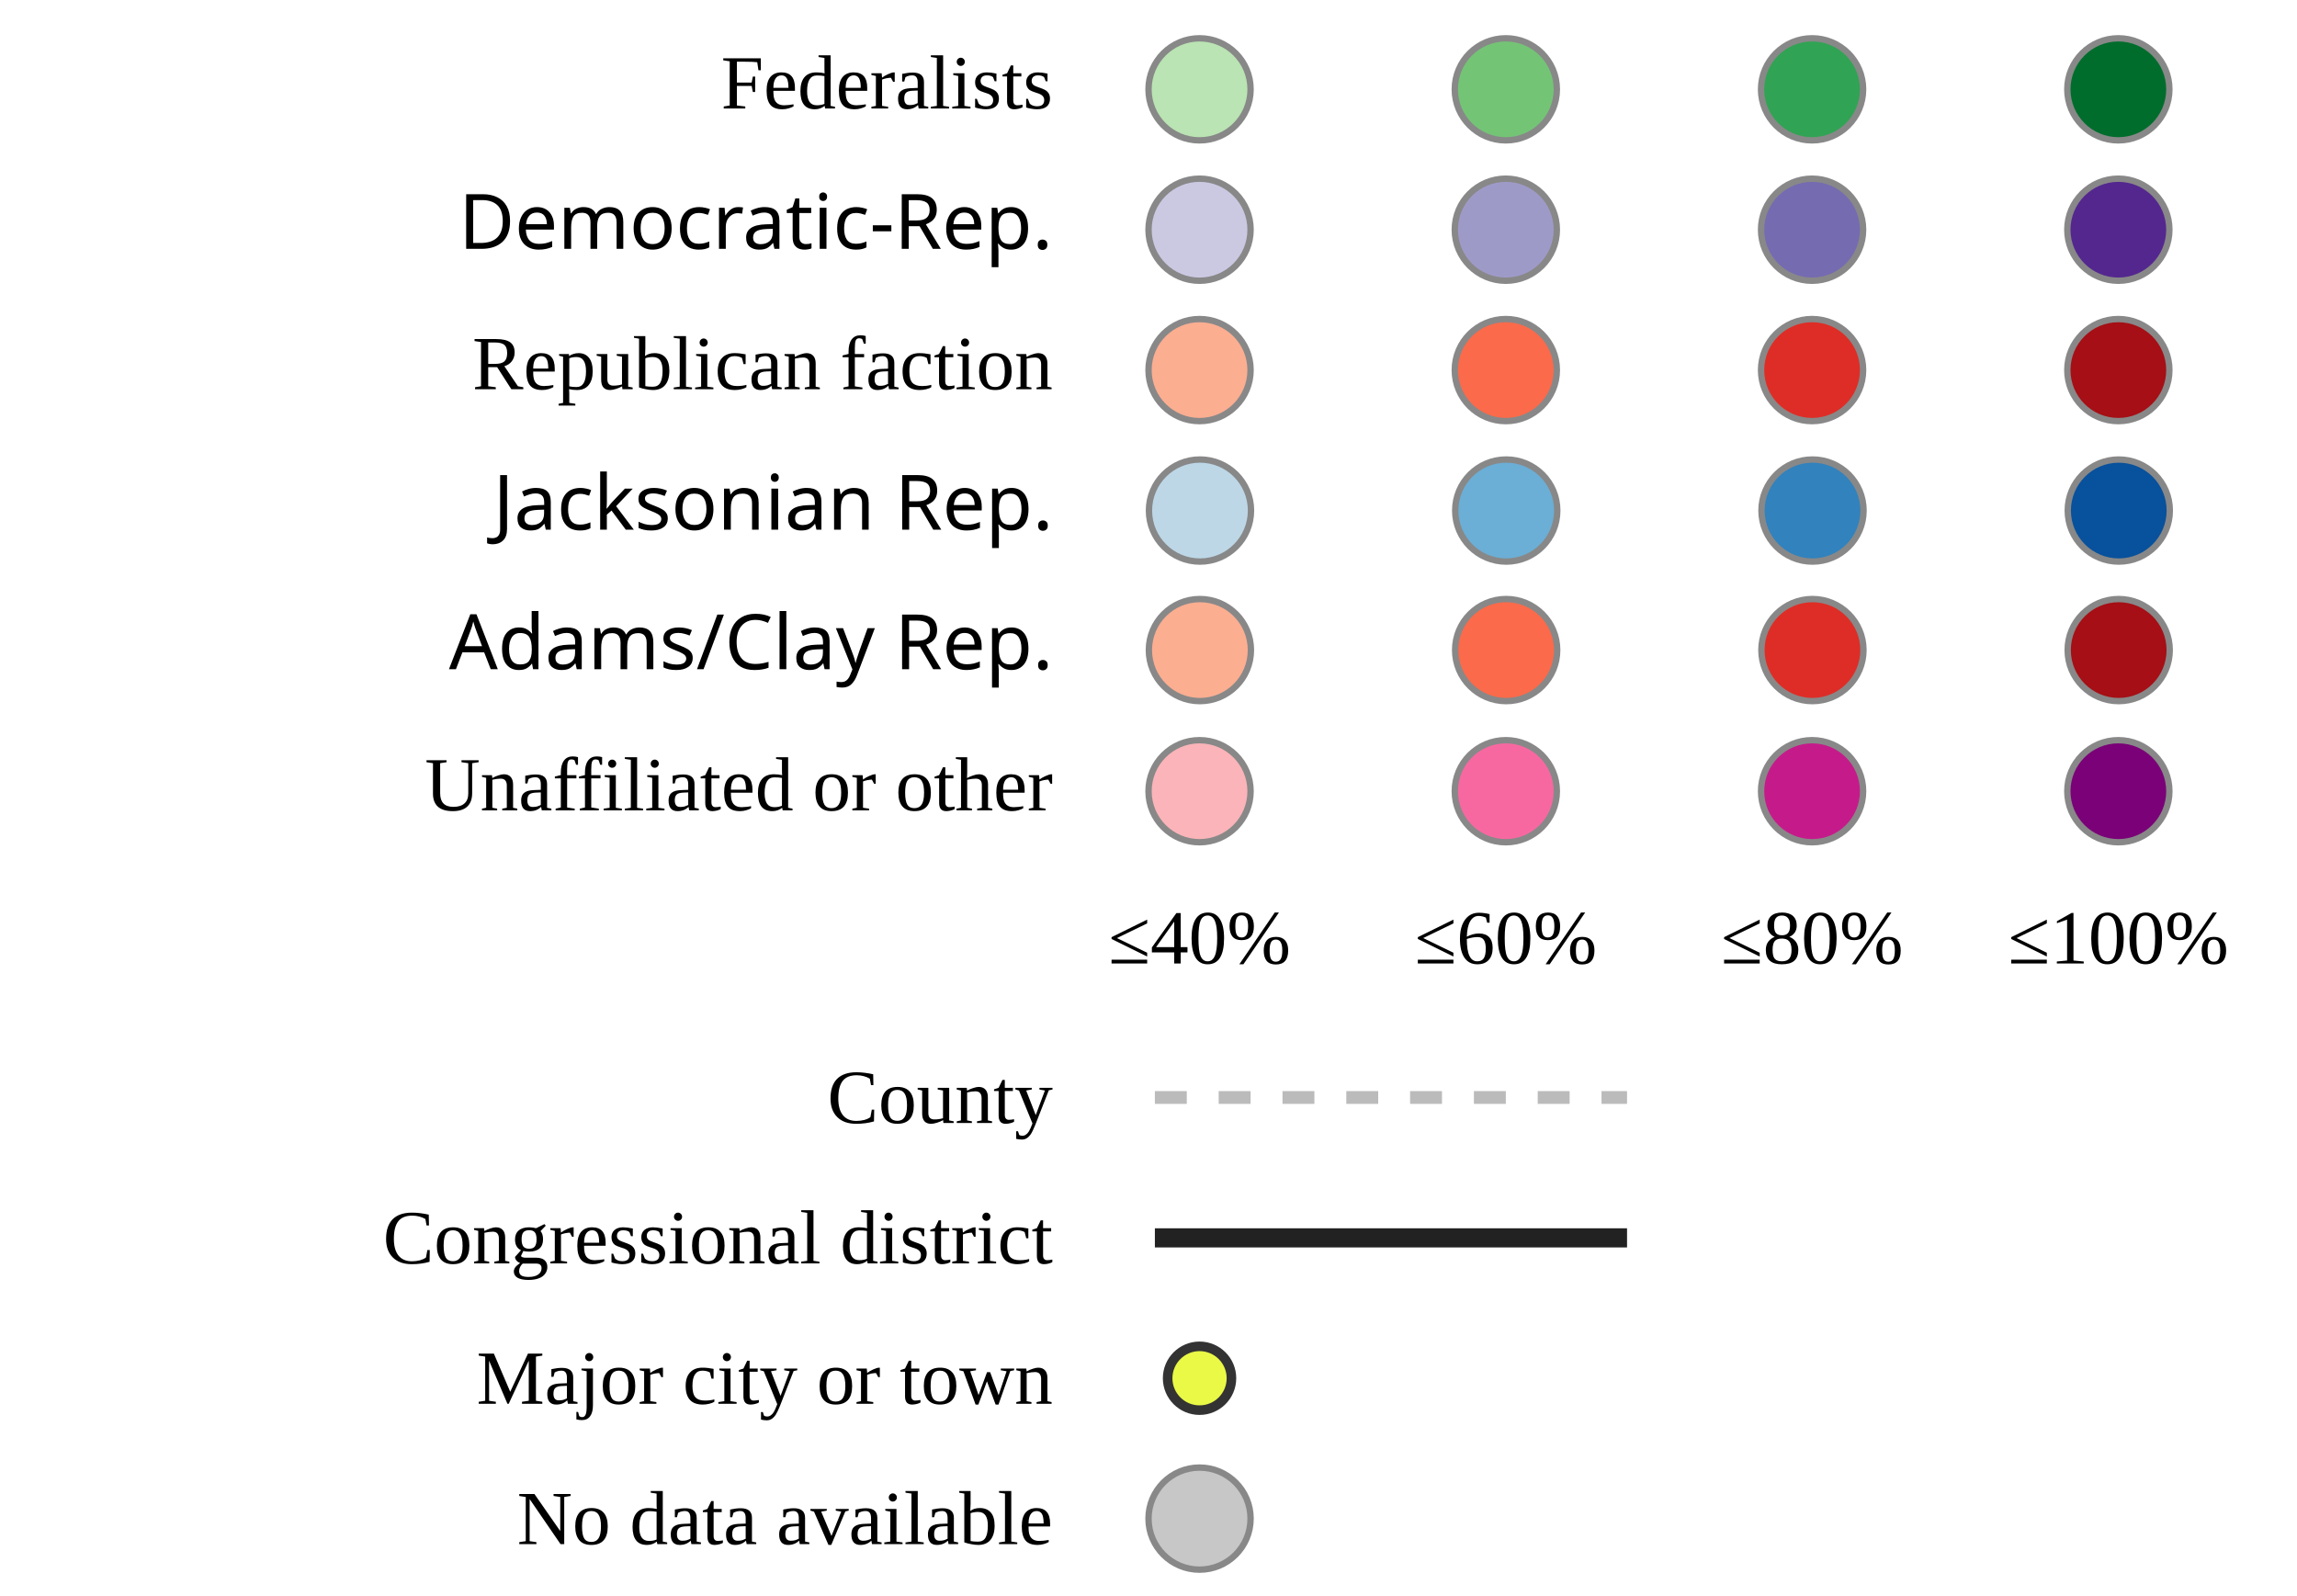
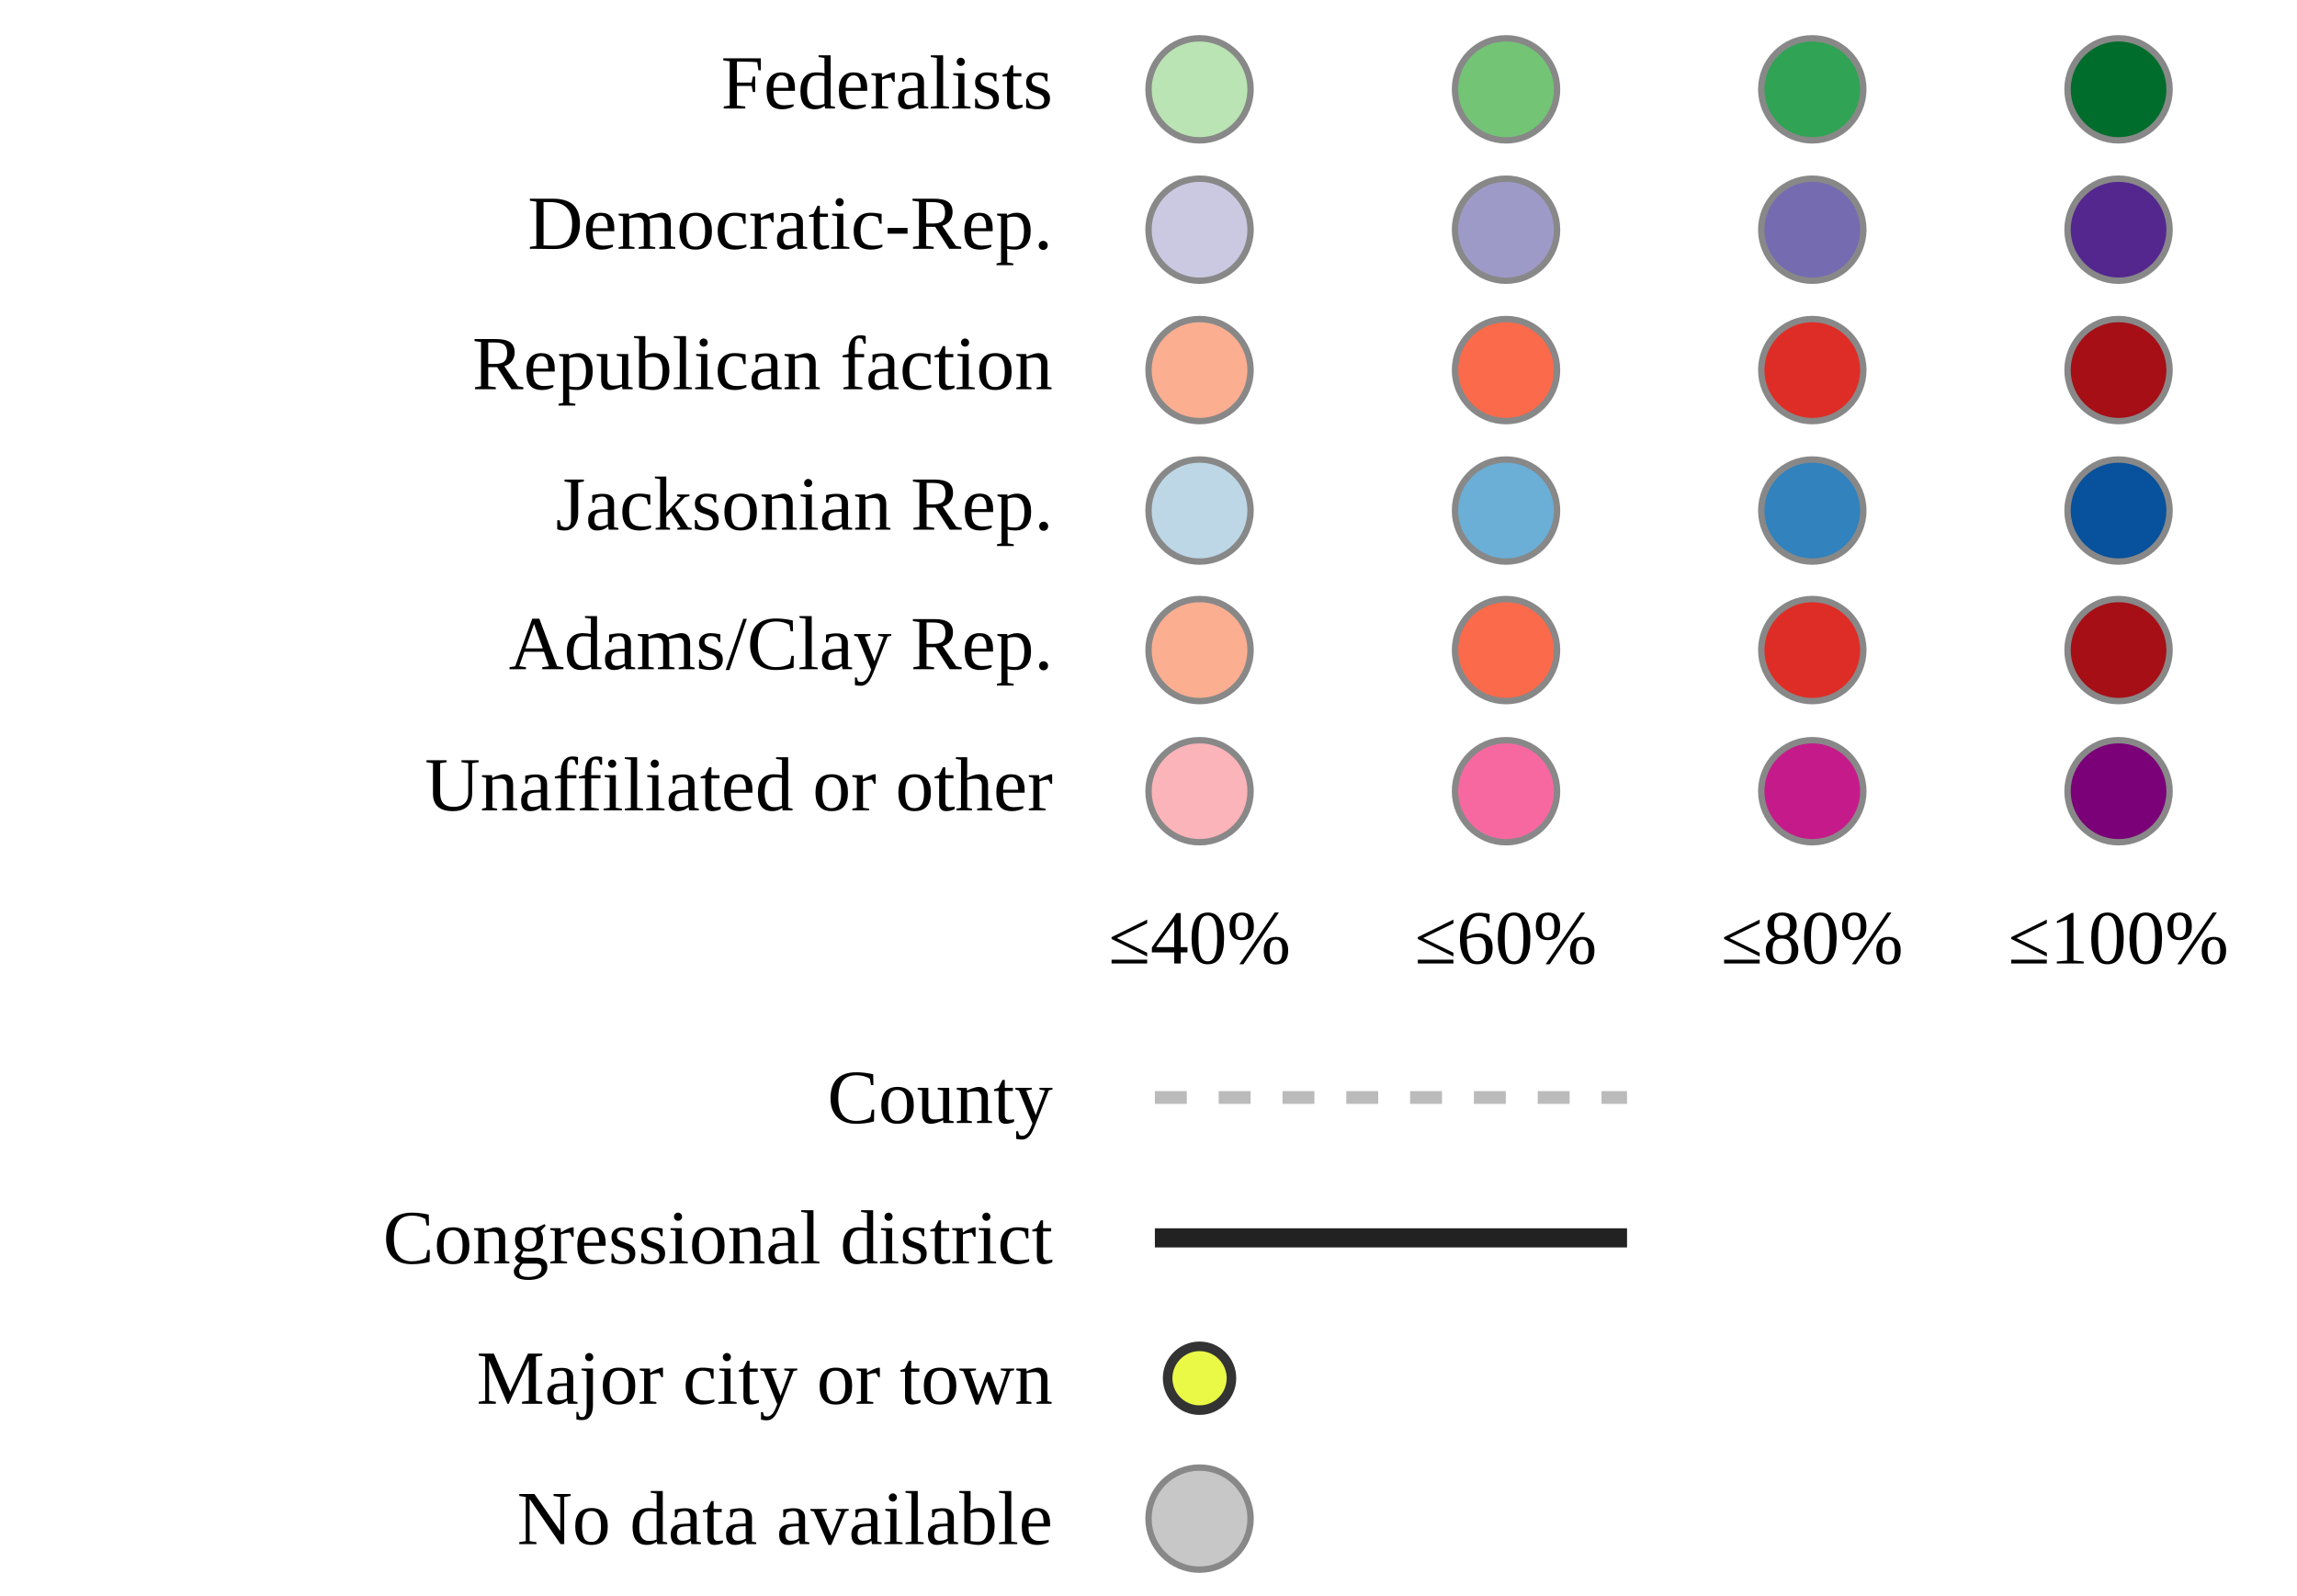
<svg xmlns="http://www.w3.org/2000/svg" id="legend" width="360" height="250" version="1.1">
  <defs id="defs69" />
  <text alignment-baseline="middle" x="165" y="17" style="text-anchor:end;white-space:nowrap;display:block" id="text2">Federalists</text>
  <circle cx="188" cy="14" r="8" style="fill:#bae4b3;stroke:#888888" id="circle4" />
-   <circle cx="236" cy="14" r="8" style="fill:#74c476;stroke:#888888" id="circle6" />
-   <circle cx="284" cy="14" r="8" style="fill:#31a354;stroke:#888888" id="circle8" />
-   <circle cx="332" cy="14" r="8" style="fill:#006d2c;stroke:#888888" id="circle10" />
-   <text alignment-baseline="middle" x="165" y="39" style="font-style:normal;font-variant:normal;font-weight:normal;font-stretch:normal;font-size:12px;font-family:sans-serif;-inkscape-font-specification:'sans-serif, Normal';font-variant-ligatures:normal;font-variant-caps:normal;font-variant-numeric:normal;font-feature-settings:normal;text-align:end;writing-mode:lr-tb;text-anchor:end;white-space:nowrap;display:block" id="text12">
+   <circle cx="236.034" cy="14" r="8" style="fill:#74c476;stroke:#888888" id="circle6" />
+   <circle cx="284.034" cy="14" r="8" style="fill:#31a354;stroke:#888888" id="circle8" />
+   <circle cx="332.034" cy="14" r="8" style="fill:#006d2c;stroke:#888888" id="circle10" />
+   <text alignment-baseline="middle" x="165" y="39" style="font-style:normal;font-variant:normal;font-weight:normal;font-stretch:normal;font-variant-ligatures:normal;font-variant-caps:normal;font-variant-numeric:normal;font-feature-settings:normal;text-align:end;writing-mode:lr-tb;text-anchor:end;white-space:nowrap;display:block" id="text12">
    <tspan id="tspan4581" x="165" y="39">Democratic-Rep.</tspan>
  </text>
  <circle cx="188" cy="36" r="8" style="fill:#cbc9e2;stroke:#888888" id="circle14" />
-   <circle cx="236" cy="36" r="8" style="fill:#9e9ac8;stroke:#888888" id="circle16" />
-   <circle cx="284" cy="36" r="8" style="fill:#756bb1;stroke:#888888" id="circle18" />
-   <circle cx="332" cy="36" r="8" style="fill:#54278f;stroke:#888888" id="circle20" />
+   <circle cx="236.034" cy="36" r="8" style="fill:#9e9ac8;stroke:#888888" id="circle16" />
+   <circle cx="284.034" cy="36" r="8" style="fill:#756bb1;stroke:#888888" id="circle18" />
+   <circle cx="332.034" cy="36" r="8" style="fill:#54278f;stroke:#888888" id="circle20" />
  <text alignment-baseline="middle" x="165" y="61" style="text-anchor:end;white-space:nowrap;display:block" id="text22">
    <tspan id="tspan4585" x="165" y="61">Republican faction</tspan>
  </text>
  <circle cx="188" cy="58" r="8" style="fill:#fcae91;stroke:#888888" id="circle24" />
-   <circle cx="236" cy="58" r="8" style="fill:#fb6a4a;stroke:#888888" id="circle26" />
-   <circle cx="284" cy="58" r="8" style="fill:#de2d26;stroke:#888888" id="circle28" />
-   <circle cx="332" cy="58" r="8" style="fill:#a50f15;stroke:#888888" id="circle30" />
+   <circle cx="236.034" cy="58" r="8" style="fill:#fb6a4a;stroke:#888888" id="circle26" />
+   <circle cx="284.034" cy="58" r="8" style="fill:#de2d26;stroke:#888888" id="circle28" />
+   <circle cx="332.034" cy="58" r="8" style="fill:#a50f15;stroke:#888888" id="circle30" />
  <text alignment-baseline="middle" x="165" y="127" style="text-anchor:end;white-space:nowrap;display:block" id="text32">Unaffiliated or other</text>
  <circle cx="188" cy="124" r="8" style="fill:#fbb4b9;fill-opacity:1;stroke:#888888" id="circle34" />
-   <circle cx="236" cy="124" r="8" style="fill:#f768a1;fill-opacity:1;stroke:#888888" id="circle36" />
-   <circle cx="284" cy="124" r="8" style="fill:#c51b8a;fill-opacity:1;stroke:#888888" id="circle38" />
-   <circle cx="332" cy="124" r="8" style="fill:#7a0177;fill-opacity:1;stroke:#888888" id="circle40" />
+   <circle cx="236.034" cy="124" r="8" style="fill:#f768a1;fill-opacity:1;stroke:#888888" id="circle36" />
+   <circle cx="284.034" cy="124" r="8" style="fill:#c51b8a;fill-opacity:1;stroke:#888888" id="circle38" />
+   <circle cx="332.034" cy="124" r="8" style="fill:#7a0177;fill-opacity:1;stroke:#888888" id="circle40" />
  <text x="188" y="151" style="text-anchor:middle;white-space:nowrap;display:block" id="text42">≤40%</text>
  <text x="236" y="151" style="text-anchor:middle;white-space:nowrap;display:block" id="text44">≤60%</text>
  <text x="284" y="151" style="text-anchor:middle;white-space:nowrap;display:block" id="text46">≤80%</text>
  <text x="332" y="151" style="text-anchor:middle;white-space:nowrap;display:block" id="text48">≤100%</text>
  <line x1="181" x2="255" y1="172" y2="172" style="stroke:#bbbbbb;stroke-width:2px;stroke-dasharray:5" id="line50" />
  <text alignment-baseline="middle" x="165" y="176" style="text-anchor:end;white-space:nowrap;display:block" id="text52">County</text>
  <line x1="181" x2="255" y1="194" y2="194" style="stroke:#222222;stroke-width:3px" id="line54" />
  <text alignment-baseline="middle" x="165" y="198" style="text-anchor:end;white-space:nowrap;display:block" id="text56">Congressional district</text>
  <circle cx="188" cy="216" r="5" style="fill:#eaf945;stroke:#333333;stroke-width:1.5px" id="circle58" />
  <text alignment-baseline="middle" x="165" y="220" style="text-anchor:end;white-space:nowrap;display:block" id="text60">Major city or town</text>
  <circle cx="188" cy="238" r="8" style="fill:#c7c7c7;stroke:#888888" id="circle62" />
  <text alignment-baseline="middle" x="165" y="242" style="text-anchor:end;white-space:nowrap;display:block" id="text64">No data available</text>
-   <text alignment-baseline="middle" x="165.055" y="104.881" style="font-style:normal;font-variant:normal;font-weight:normal;font-stretch:normal;font-size:12px;font-family:sans-serif;-inkscape-font-specification:'sans-serif, Normal';font-variant-ligatures:normal;font-variant-caps:normal;font-variant-numeric:normal;font-feature-settings:normal;text-align:end;writing-mode:lr-tb;text-anchor:end;white-space:nowrap;display:block" id="text22-3">
+   <text alignment-baseline="middle" x="165.055" y="104.881" style="font-style:normal;font-variant:normal;font-weight:normal;font-stretch:normal;font-variant-ligatures:normal;font-variant-caps:normal;font-variant-numeric:normal;font-feature-settings:normal;text-align:end;writing-mode:lr-tb;text-anchor:end;white-space:nowrap;display:block" id="text22-3">
    <tspan id="tspan915" x="165.055" y="104.881">Adams/Clay Rep.</tspan>
  </text>
-   <circle cx="188.055" cy="101.881" r="8" style="fill:#fcae91;fill-opacity:1;stroke:#888888" id="circle24-7" />
-   <circle cx="236.055" cy="101.881" r="8" style="fill:#fb6a4a;fill-opacity:1;stroke:#888888" id="circle26-5" />
-   <circle cx="284.055" cy="101.881" r="8" style="fill:#de2d26;fill-opacity:1;stroke:#888888" id="circle28-3" />
-   <circle cx="332.055" cy="101.881" r="8" style="fill:#a50f15;fill-opacity:1;stroke:#888888" id="circle30-5" />
-   <text alignment-baseline="middle" x="165.068" y="83.014" style="font-style:normal;font-variant:normal;font-weight:normal;font-stretch:normal;font-size:12px;font-family:sans-serif;-inkscape-font-specification:'sans-serif, Normal';font-variant-ligatures:normal;font-variant-caps:normal;font-variant-numeric:normal;font-feature-settings:normal;text-align:end;writing-mode:lr-tb;text-anchor:end;white-space:nowrap;display:block" id="text22-3-6">
+   <circle cx="188" cy="101.881" r="8" style="fill:#fcae91;fill-opacity:1;stroke:#888888" id="circle24-7" />
+   <circle cx="236.034" cy="101.881" r="8" style="fill:#fb6a4a;fill-opacity:1;stroke:#888888" id="circle26-5" />
+   <circle cx="284.034" cy="101.881" r="8" style="fill:#de2d26;fill-opacity:1;stroke:#888888" id="circle28-3" />
+   <circle cx="332.034" cy="101.881" r="8" style="fill:#a50f15;fill-opacity:1;stroke:#888888" id="circle30-5" />
+   <text alignment-baseline="middle" x="165.068" y="83.014" style="font-style:normal;font-variant:normal;font-weight:normal;font-stretch:normal;font-variant-ligatures:normal;font-variant-caps:normal;font-variant-numeric:normal;font-feature-settings:normal;text-align:end;writing-mode:lr-tb;text-anchor:end;white-space:nowrap;display:block" id="text22-3-6">
    <tspan id="tspan913" x="165.068" y="83.014">Jacksonian Rep.</tspan>
  </text>
-   <circle cx="188.068" cy="80.014" r="8" style="fill:#bdd7e7;fill-opacity:1;stroke:#888888" id="circle24-7-9" />
-   <circle cx="236.068" cy="80.014" r="8" style="fill:#6baed6;fill-opacity:1;stroke:#888888" id="circle26-5-1" />
-   <circle cx="284.068" cy="80.014" r="8" style="fill:#3182bd;fill-opacity:1;stroke:#888888" id="circle28-3-2" />
-   <circle cx="332.068" cy="80.014" r="8" style="fill:#08519c;fill-opacity:1;stroke:#888888" id="circle30-5-7" />
+   <circle cx="188" cy="80.014" r="8" style="fill:#bdd7e7;fill-opacity:1;stroke:#888888" id="circle24-7-9" />
+   <circle cx="236.034" cy="80.014" r="8" style="fill:#6baed6;fill-opacity:1;stroke:#888888" id="circle26-5-1" />
+   <circle cx="284.034" cy="80.014" r="8" style="fill:#3182bd;fill-opacity:1;stroke:#888888" id="circle28-3-2" />
+   <circle cx="332.034" cy="80.014" r="8" style="fill:#08519c;fill-opacity:1;stroke:#888888" id="circle30-5-7" />
</svg>
